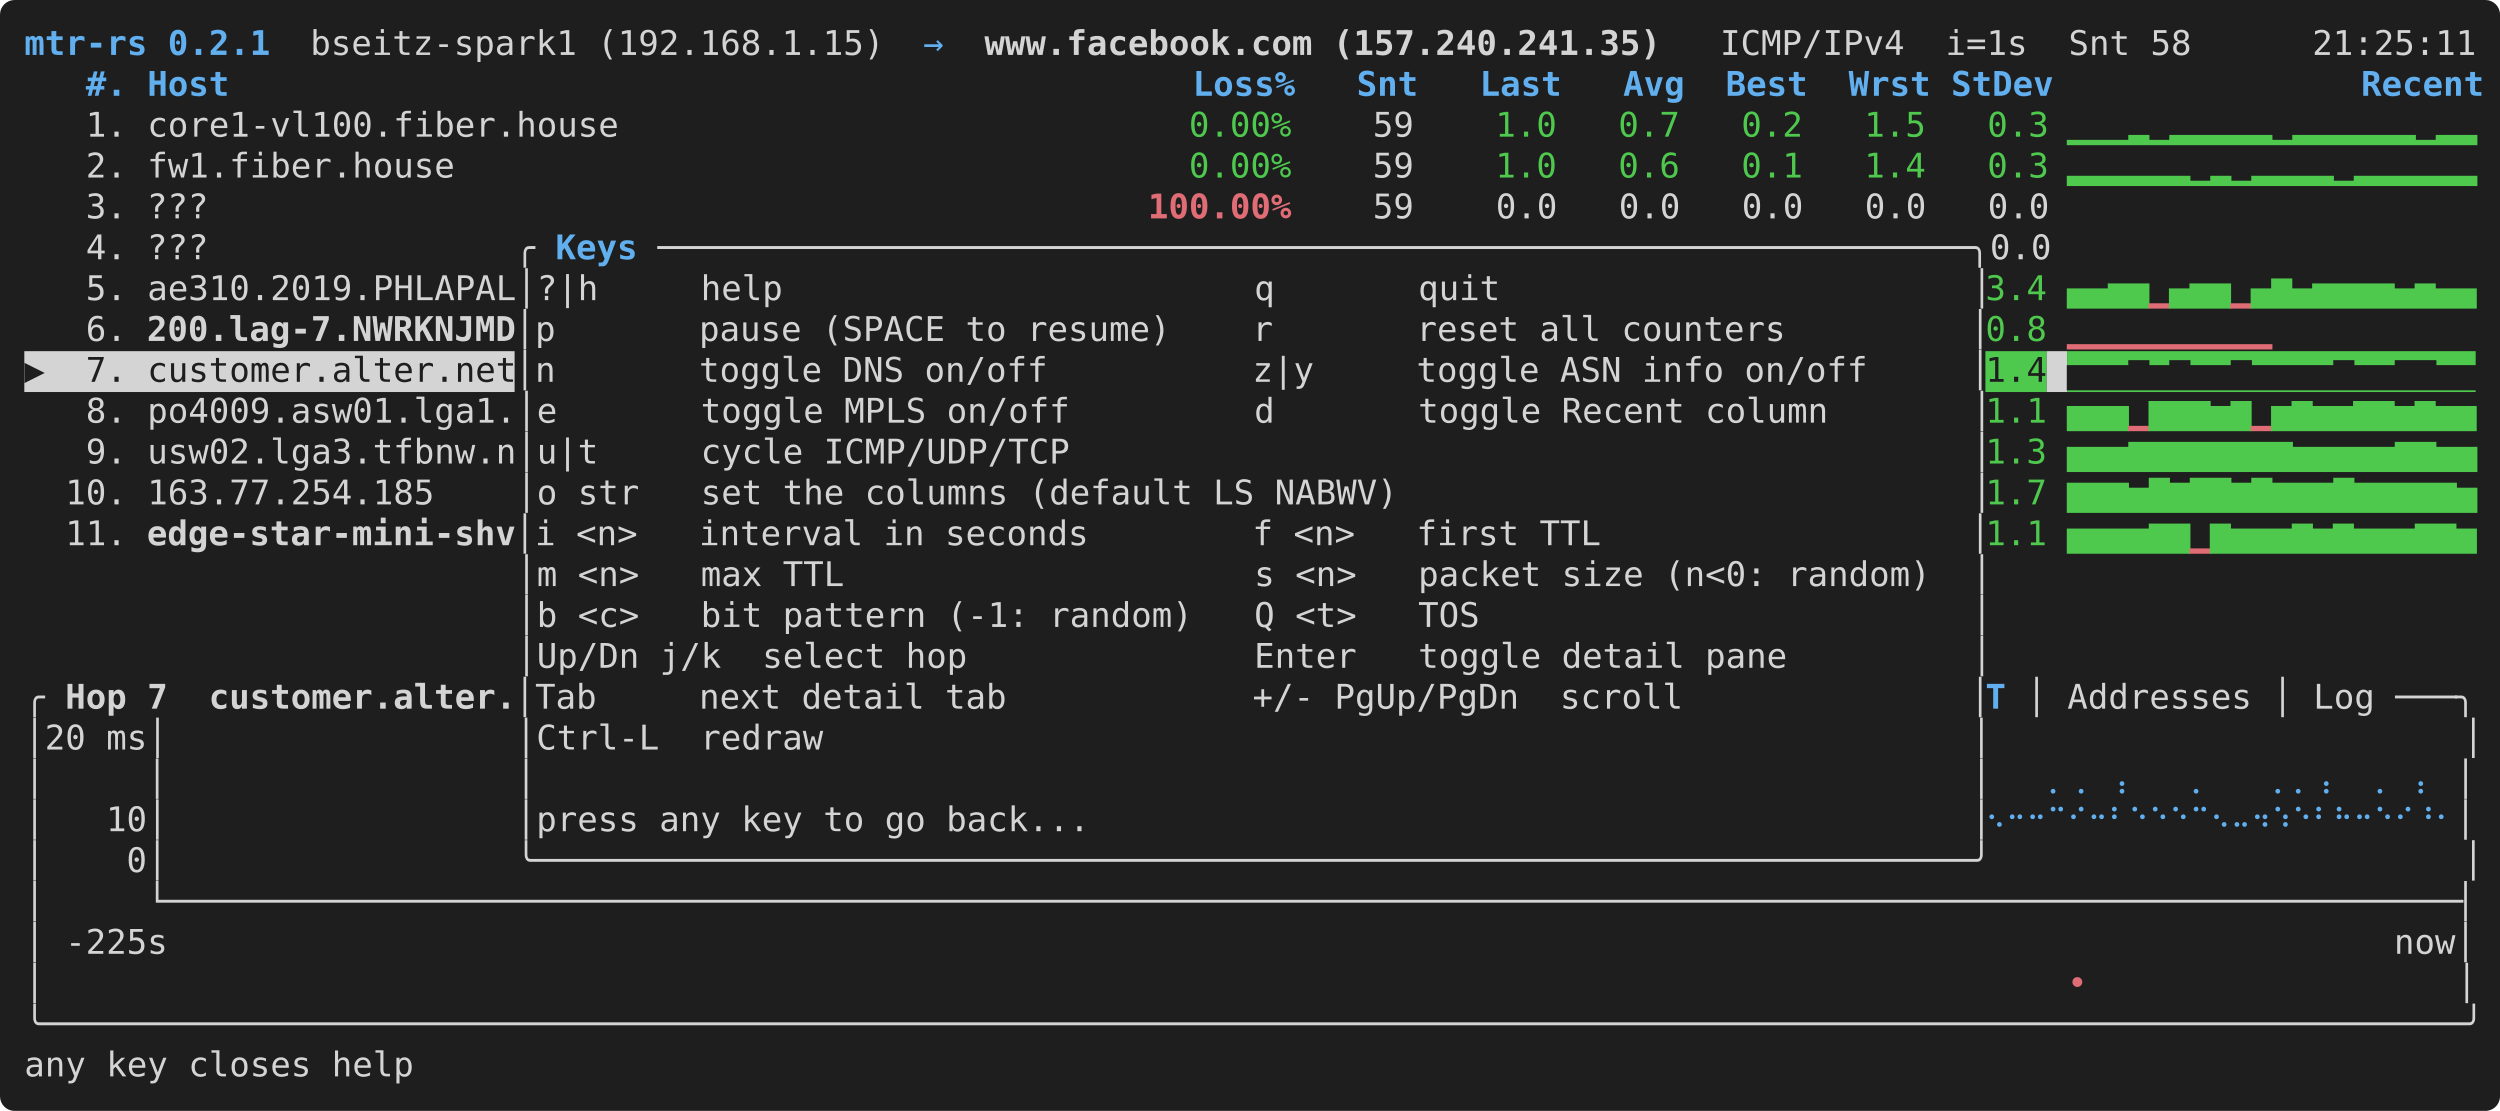
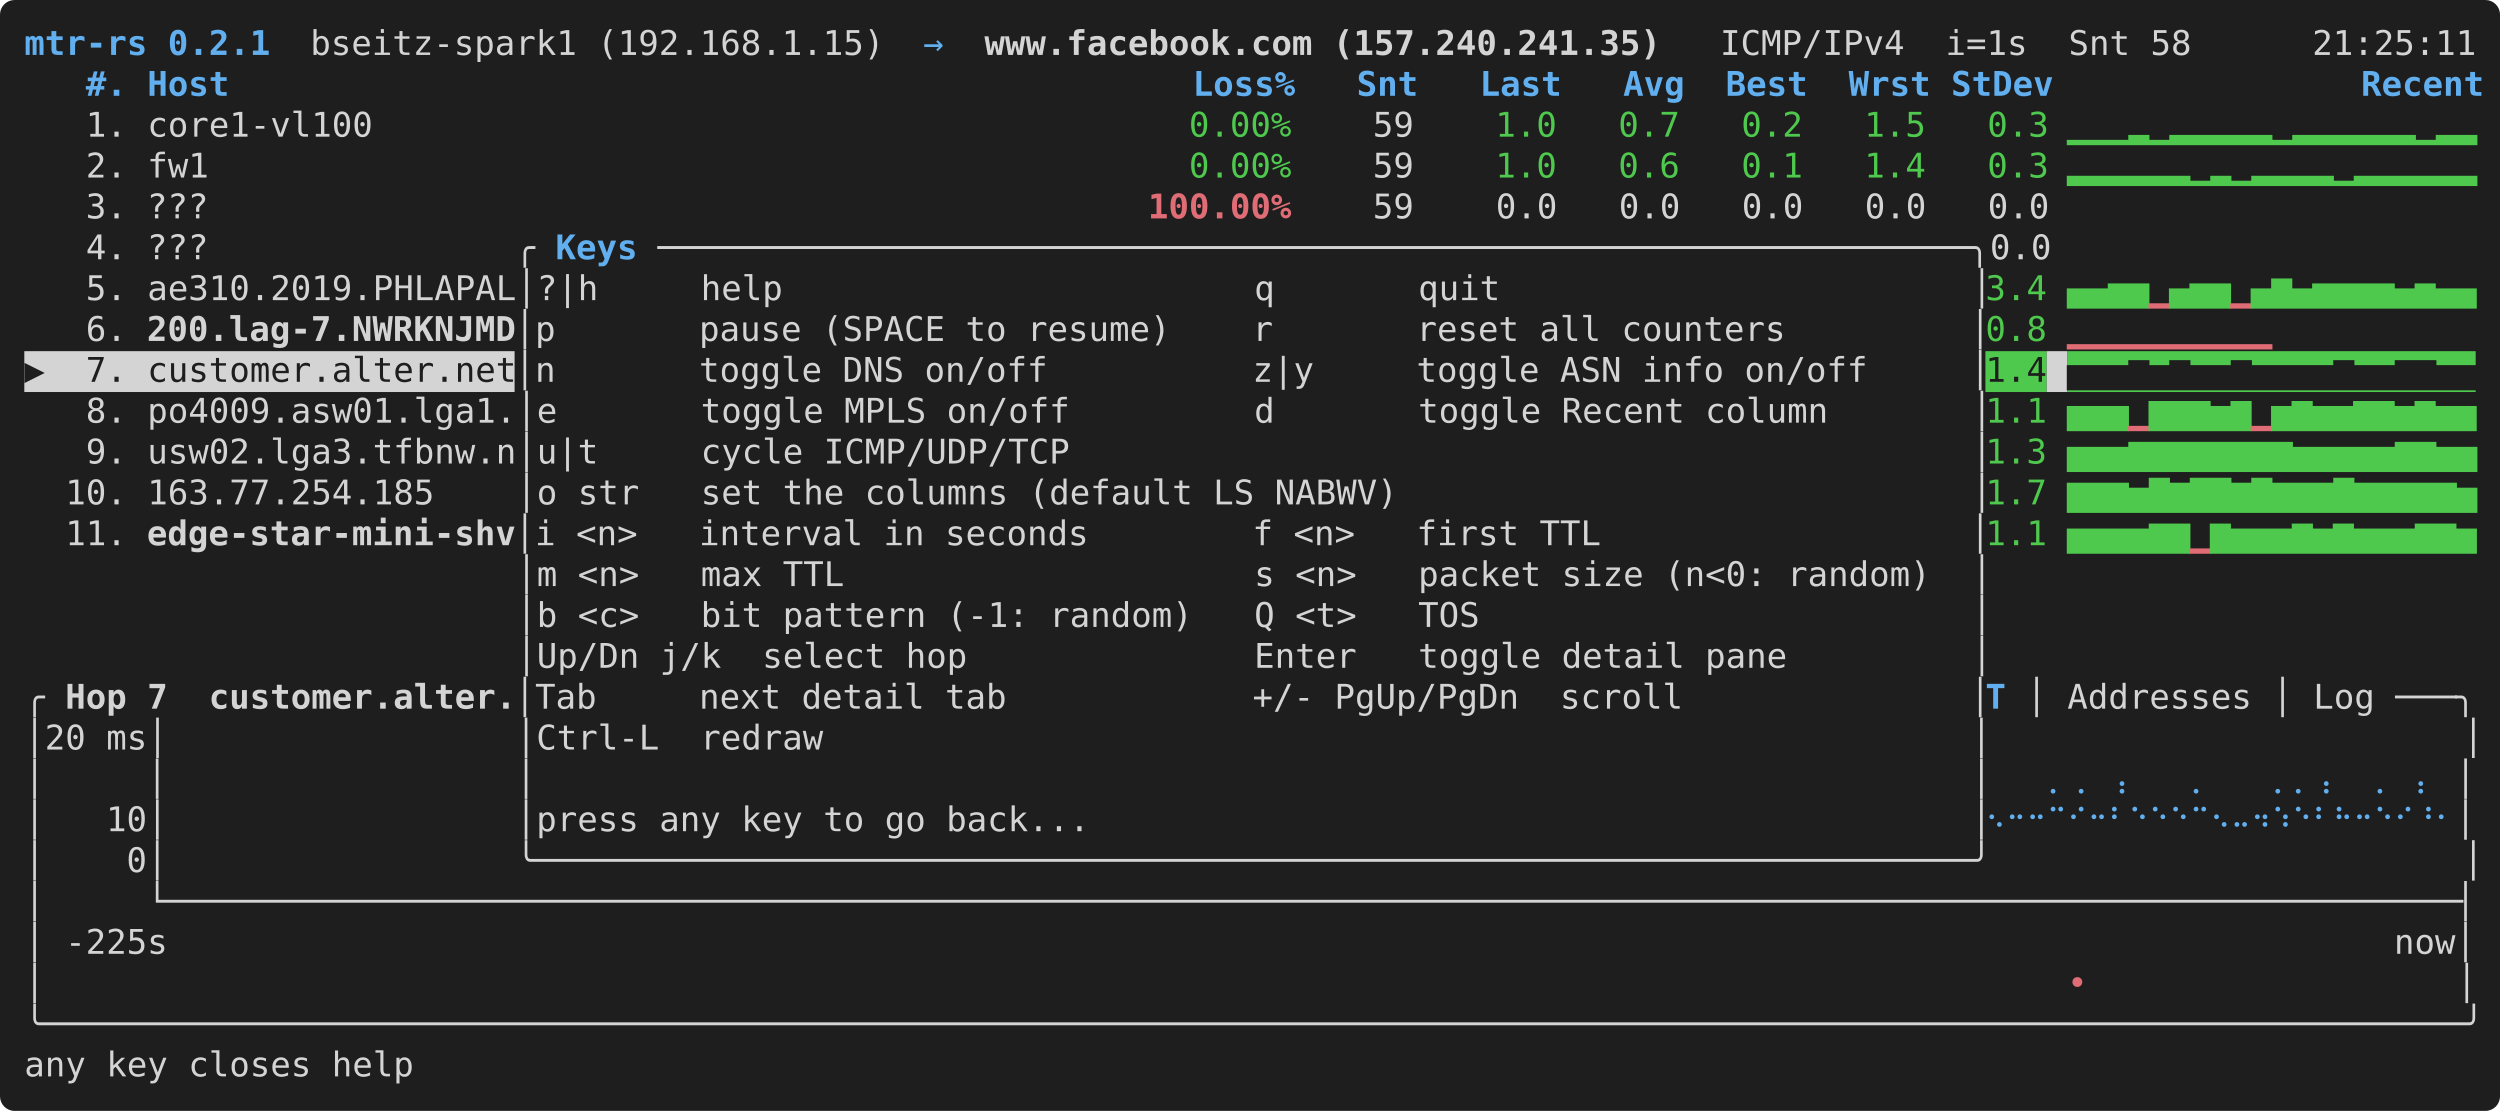
<svg xmlns="http://www.w3.org/2000/svg" width="1028" height="456.8" viewBox="0 0 1028 456.8" font-family="&quot;DejaVu Sans Mono&quot;, &quot;Menlo&quot;, &quot;Consolas&quot;, monospace" font-size="14">
  <rect width="100%" height="100%" fill="#1e1e1e" rx="6" />
  <rect x="10" y="144.4" width="201.6" height="16.8" fill="#d4d4d4" />
  <rect x="816.4" y="144.4" width="25.2" height="16.8" fill="#4ec94e" />
  <rect x="841.6" y="144.4" width="8.4" height="16.8" fill="#d4d4d4" />
  <rect x="850" y="144.4" width="168" height="16.8" fill="#4ec94e" />
  <text y="22.6" fill="#d4d4d4" xml:space="preserve">
    <tspan x="10" textLength="117.6" lengthAdjust="spacing" fill="#61afef" font-weight="bold">mtr-rs 0.2.1  </tspan>
    <tspan x="127.6" textLength="252" lengthAdjust="spacing">bseitz-spark1 (192.168.1.15)  </tspan>
    <tspan x="379.6" textLength="25.2" lengthAdjust="spacing" fill="#61afef">→  </tspan>
    <tspan x="404.8" textLength="277.2" lengthAdjust="spacing" font-weight="bold">www.facebook.com (157.240.241.35)</tspan>
    <tspan x="682" textLength="268.8" lengthAdjust="spacing">   ICMP/IPv4  i=1s  Snt 58      </tspan>
    <tspan x="950.8" textLength="67.2" lengthAdjust="spacing" opacity="0.65">21:25:11</tspan>
  </text>
  <text y="39.4" fill="#d4d4d4" xml:space="preserve">
    <tspan x="10" textLength="1008" lengthAdjust="spacing" fill="#61afef" font-weight="bold">   #. Host                                               Loss%   Snt   Last   Avg  Best  Wrst StDev               Recent</tspan>
  </text>
  <text y="56.2" fill="#d4d4d4" xml:space="preserve">
-     <tspan x="10" textLength="453.6" lengthAdjust="spacing">   1. core1-vl100.fiber.house                         </tspan>
+     <tspan x="10" textLength="453.6" lengthAdjust="spacing">   1. core1-vl100                                     </tspan>
    <tspan x="463.6" textLength="67.2" lengthAdjust="spacing" fill="#4ec94e">   0.00%</tspan>
    <tspan x="530.8" textLength="58.8" lengthAdjust="spacing">    59 </tspan>
    <tspan x="589.6" textLength="252" lengthAdjust="spacing" fill="#4ec94e">   1.0   0.7   0.2   1.5   0.3</tspan>
    <tspan x="841.6" textLength="8.4" lengthAdjust="spacing"> </tspan>
    <tspan x="850" textLength="168" lengthAdjust="spacing" fill="#4ec94e">▁▁▁▂▁▂▂▂▂▂▁▂▂▂▂▂▂▁▂▂</tspan>
  </text>
  <text y="73" fill="#d4d4d4" xml:space="preserve">
-     <tspan x="10" textLength="453.6" lengthAdjust="spacing">   2. fw1.fiber.house                                 </tspan>
+     <tspan x="10" textLength="453.6" lengthAdjust="spacing">   2. fw1                                             </tspan>
    <tspan x="463.6" textLength="67.2" lengthAdjust="spacing" fill="#4ec94e">   0.00%</tspan>
    <tspan x="530.8" textLength="58.8" lengthAdjust="spacing">    59 </tspan>
    <tspan x="589.6" textLength="252" lengthAdjust="spacing" fill="#4ec94e">   1.0   0.6   0.1   1.4   0.3</tspan>
    <tspan x="841.6" textLength="8.4" lengthAdjust="spacing"> </tspan>
    <tspan x="850" textLength="168" lengthAdjust="spacing" fill="#4ec94e">▂▂▂▂▂▂▁▂▁▂▂▂▂▁▂▂▂▂▂▂</tspan>
  </text>
  <text y="89.8" fill="#d4d4d4" xml:space="preserve">
    <tspan x="10" textLength="50.4" lengthAdjust="spacing">   3. </tspan>
    <tspan x="60.4" textLength="403.2" lengthAdjust="spacing" opacity="0.65">???                                             </tspan>
    <tspan x="463.6" textLength="67.2" lengthAdjust="spacing" fill="#e06c75" font-weight="bold"> 100.00%</tspan>
    <tspan x="530.8" textLength="310.8" lengthAdjust="spacing">    59    0.0   0.0   0.0   0.0   0.0</tspan>
  </text>
  <text y="106.6" fill="#d4d4d4" xml:space="preserve">
    <tspan x="10" textLength="50.4" lengthAdjust="spacing">   4. </tspan>
    <tspan x="60.4" textLength="151.2" lengthAdjust="spacing" opacity="0.65">???               </tspan>
    <tspan x="211.6" textLength="8.4" lengthAdjust="spacing">╭</tspan>
    <tspan x="220" textLength="50.4" lengthAdjust="spacing" fill="#61afef" font-weight="bold"> Keys </tspan>
    <tspan x="270.4" textLength="571.2" lengthAdjust="spacing">────────────────────────────────────────────────────────────────╮0.0</tspan>
  </text>
  <text y="123.4" fill="#d4d4d4" xml:space="preserve">
    <tspan x="10" textLength="806.4" lengthAdjust="spacing">   5. ae310.2019.PHLAPAL│?|h     help                       q       quit                       │</tspan>
    <tspan x="816.4" textLength="25.2" lengthAdjust="spacing" fill="#4ec94e">3.4</tspan>
    <tspan x="841.6" textLength="8.4" lengthAdjust="spacing"> </tspan>
    <tspan x="850" textLength="33.6" lengthAdjust="spacing" fill="#4ec94e">▄▄▅▅</tspan>
    <tspan x="883.6" textLength="8.4" lengthAdjust="spacing" fill="#e06c75">▁</tspan>
    <tspan x="892" textLength="25.2" lengthAdjust="spacing" fill="#4ec94e">▄▅▅</tspan>
    <tspan x="917.2" textLength="8.4" lengthAdjust="spacing" fill="#e06c75">▁</tspan>
    <tspan x="925.6" textLength="92.4" lengthAdjust="spacing" fill="#4ec94e">▄▆▄▅▅▅▅▄▅▄▄</tspan>
  </text>
  <text y="140.2" fill="#d4d4d4" xml:space="preserve">
    <tspan x="10" textLength="50.4" lengthAdjust="spacing">   6. </tspan>
    <tspan x="60.4" textLength="151.2" lengthAdjust="spacing" font-weight="bold">200.lag-7.NWRKNJMD</tspan>
    <tspan x="211.6" textLength="604.8" lengthAdjust="spacing">│p       pause (SPACE to resume)    r       reset all counters         │</tspan>
    <tspan x="816.4" textLength="25.2" lengthAdjust="spacing" fill="#4ec94e">0.8</tspan>
    <tspan x="841.6" textLength="8.4" lengthAdjust="spacing"> </tspan>
    <tspan x="850" textLength="84" lengthAdjust="spacing" fill="#e06c75">▁▁▁▁▁▁▁▁▁▁</tspan>
  </text>
  <text y="157" fill="#d4d4d4" xml:space="preserve">
    <tspan x="10" textLength="201.6" lengthAdjust="spacing" fill="#1e1e1e">▶  7. customer.alter.net</tspan>
    <tspan x="211.6" textLength="604.8" lengthAdjust="spacing">│n       toggle DNS on/off          z|y     toggle ASN info on/off     │</tspan>
    <tspan x="816.4" textLength="25.2" lengthAdjust="spacing" fill="#1e1e1e">1.4</tspan>
    <tspan x="841.6" textLength="8.4" lengthAdjust="spacing" fill="#1e1e1e"> </tspan>
    <tspan x="850" textLength="168" lengthAdjust="spacing" fill="#1e1e1e">▅▅▅▆▅▆▅▅▆▅▅▅▅▆▅▅▆▆▅▅</tspan>
  </text>
  <text y="173.8" fill="#d4d4d4" xml:space="preserve">
    <tspan x="10" textLength="806.4" lengthAdjust="spacing">   8. po4009.asw01.lga1.│e       toggle MPLS on/off         d       toggle Recent column       │</tspan>
    <tspan x="816.4" textLength="25.2" lengthAdjust="spacing" fill="#4ec94e">1.1</tspan>
    <tspan x="841.6" textLength="8.4" lengthAdjust="spacing"> </tspan>
    <tspan x="850" textLength="25.2" lengthAdjust="spacing" fill="#4ec94e">▅▅▅</tspan>
    <tspan x="875.2" textLength="8.4" lengthAdjust="spacing" fill="#e06c75">▁</tspan>
    <tspan x="883.6" textLength="42" lengthAdjust="spacing" fill="#4ec94e">▆▆▆▅▆</tspan>
    <tspan x="925.6" textLength="8.4" lengthAdjust="spacing" fill="#e06c75">▁</tspan>
    <tspan x="934" textLength="84" lengthAdjust="spacing" fill="#4ec94e">▅▆▅▅▆▆▅▆▅▅</tspan>
  </text>
  <text y="190.6" fill="#d4d4d4" xml:space="preserve">
    <tspan x="10" textLength="806.4" lengthAdjust="spacing">   9. usw02.lga3.tfbnw.n│u|t     cycle ICMP/UDP/TCP                                            │</tspan>
    <tspan x="816.4" textLength="25.2" lengthAdjust="spacing" fill="#4ec94e">1.3</tspan>
    <tspan x="841.6" textLength="8.4" lengthAdjust="spacing"> </tspan>
    <tspan x="850" textLength="168" lengthAdjust="spacing" fill="#4ec94e">▅▅▅▆▆▆▆▆▆▆▆▅▅▅▅▅▆▆▅▅</tspan>
  </text>
  <text y="207.4" fill="#d4d4d4" xml:space="preserve">
    <tspan x="10" textLength="806.4" lengthAdjust="spacing">  10. 163.77.254.185    │o str   set the columns (default LS NABWV)                            │</tspan>
    <tspan x="816.4" textLength="25.2" lengthAdjust="spacing" fill="#4ec94e">1.7</tspan>
    <tspan x="841.6" textLength="8.4" lengthAdjust="spacing"> </tspan>
    <tspan x="850" textLength="168" lengthAdjust="spacing" fill="#4ec94e">▆▆▆▅▇▆▇▇▆▇▆▆▆▇▆▆▆▆▆▅</tspan>
  </text>
  <text y="224.2" fill="#d4d4d4" xml:space="preserve">
    <tspan x="10" textLength="50.4" lengthAdjust="spacing">  11. </tspan>
    <tspan x="60.4" textLength="151.2" lengthAdjust="spacing" font-weight="bold">edge-star-mini-shv</tspan>
    <tspan x="211.6" textLength="604.8" lengthAdjust="spacing">│i &lt;n&gt;   interval in seconds        f &lt;n&gt;   first TTL                  │</tspan>
    <tspan x="816.4" textLength="25.2" lengthAdjust="spacing" fill="#4ec94e">1.1</tspan>
    <tspan x="841.6" textLength="8.4" lengthAdjust="spacing"> </tspan>
    <tspan x="850" textLength="50.4" lengthAdjust="spacing" fill="#4ec94e">▅▅▅▅▆▆</tspan>
    <tspan x="900.4" textLength="8.4" lengthAdjust="spacing" fill="#e06c75">▁</tspan>
    <tspan x="908.8" textLength="109.2" lengthAdjust="spacing" fill="#4ec94e">▆▅▅▅▆▅▆▅▅▅▆▆▅</tspan>
  </text>
  <text y="241" fill="#d4d4d4" xml:space="preserve">
    <tspan x="10" textLength="806.4" lengthAdjust="spacing">                        │m &lt;n&gt;   max TTL                    s &lt;n&gt;   packet size (n&lt;0: random)  │</tspan>
  </text>
  <text y="257.8" fill="#d4d4d4" xml:space="preserve">
    <tspan x="10" textLength="806.4" lengthAdjust="spacing">                        │b &lt;c&gt;   bit pattern (-1: random)   Q &lt;t&gt;   TOS                        │</tspan>
  </text>
  <text y="274.6" fill="#d4d4d4" xml:space="preserve">
    <tspan x="10" textLength="806.4" lengthAdjust="spacing">                        │Up/Dn j/k  select hop              Enter   toggle detail pane         │</tspan>
  </text>
  <text y="291.4" fill="#d4d4d4" xml:space="preserve">
    <tspan x="10" textLength="8.4" lengthAdjust="spacing">╭</tspan>
    <tspan x="18.4" textLength="193.2" lengthAdjust="spacing" font-weight="bold"> Hop 7  customer.alter.</tspan>
    <tspan x="211.6" textLength="604.8" lengthAdjust="spacing">│Tab     next detail tab            +/- PgUp/PgDn  scroll              │</tspan>
    <tspan x="816.4" textLength="8.4" lengthAdjust="spacing" fill="#61afef" font-weight="bold" opacity="0.65">T</tspan>
    <tspan x="824.8" textLength="184.8" lengthAdjust="spacing" opacity="0.65"> │ Addresses │ Log ───</tspan>
    <tspan x="1009.6" textLength="8.4" lengthAdjust="spacing">╮</tspan>
  </text>
  <text y="308.2" fill="#d4d4d4" xml:space="preserve">
    <tspan x="10" textLength="8.4" lengthAdjust="spacing">│</tspan>
    <tspan x="18.4" textLength="50.4" lengthAdjust="spacing" opacity="0.65">20 ms│</tspan>
    <tspan x="68.8" textLength="949.2" lengthAdjust="spacing">                 │Ctrl-L  redraw                                                        │                       │</tspan>
  </text>
  <text y="325" fill="#d4d4d4" xml:space="preserve">
    <tspan x="10" textLength="50.4" lengthAdjust="spacing">│     </tspan>
    <tspan x="60.4" textLength="8.4" lengthAdjust="spacing" opacity="0.65">│</tspan>
    <tspan x="68.8" textLength="772.8" lengthAdjust="spacing">                 │                                                                      │   </tspan>
    <tspan x="841.6" textLength="16.8" lengthAdjust="spacing" fill="#61afef">⡀⢀</tspan>
    <tspan x="858.4" textLength="8.4" lengthAdjust="spacing"> </tspan>
    <tspan x="866.8" textLength="8.4" lengthAdjust="spacing" fill="#61afef">⢠</tspan>
    <tspan x="875.2" textLength="25.2" lengthAdjust="spacing">   </tspan>
    <tspan x="900.4" textLength="8.4" lengthAdjust="spacing" fill="#61afef">⡀</tspan>
    <tspan x="908.8" textLength="25.2" lengthAdjust="spacing">   </tspan>
    <tspan x="934" textLength="25.2" lengthAdjust="spacing" fill="#61afef">⡀⡀⢠</tspan>
    <tspan x="959.2" textLength="16.8" lengthAdjust="spacing">  </tspan>
    <tspan x="976" textLength="8.4" lengthAdjust="spacing" fill="#61afef">⡀</tspan>
    <tspan x="984.4" textLength="8.4" lengthAdjust="spacing"> </tspan>
    <tspan x="992.8" textLength="8.4" lengthAdjust="spacing" fill="#61afef">⡄</tspan>
    <tspan x="1001.2" textLength="16.8" lengthAdjust="spacing"> │</tspan>
  </text>
  <text y="341.8" fill="#d4d4d4" xml:space="preserve">
    <tspan x="10" textLength="33.6" lengthAdjust="spacing">│   </tspan>
    <tspan x="43.6" textLength="25.2" lengthAdjust="spacing" opacity="0.65">10│</tspan>
    <tspan x="68.8" textLength="747.6" lengthAdjust="spacing">                 │press any key to go back...                                           │</tspan>
    <tspan x="816.4" textLength="193.2" lengthAdjust="spacing" fill="#61afef">⠢⠒⠒⠉⠊⠒⠃⠑⠑⠑⠉⠢⠤⠲⠱⠑⠃⠓⠒⠑⠊⠘⠂</tspan>
    <tspan x="1009.6" textLength="8.4" lengthAdjust="spacing">│</tspan>
  </text>
  <text y="358.6" fill="#d4d4d4" xml:space="preserve">
    <tspan x="10" textLength="42" lengthAdjust="spacing">│    </tspan>
    <tspan x="52" textLength="16.8" lengthAdjust="spacing" opacity="0.65">0│</tspan>
    <tspan x="68.8" textLength="949.2" lengthAdjust="spacing">                 ╰──────────────────────────────────────────────────────────────────────╯                       │</tspan>
  </text>
  <text y="375.4" fill="#d4d4d4" xml:space="preserve">
    <tspan x="10" textLength="50.4" lengthAdjust="spacing">│     </tspan>
    <tspan x="60.4" textLength="949.2" lengthAdjust="spacing" opacity="0.65">└────────────────────────────────────────────────────────────────────────────────────────────────────────────────</tspan>
    <tspan x="1009.6" textLength="8.4" lengthAdjust="spacing">│</tspan>
  </text>
  <text y="392.2" fill="#d4d4d4" xml:space="preserve">
    <tspan x="10" textLength="16.8" lengthAdjust="spacing">│ </tspan>
    <tspan x="26.8" textLength="42" lengthAdjust="spacing" opacity="0.65">-225s</tspan>
    <tspan x="68.8" textLength="915.6" lengthAdjust="spacing">                                                                                                             </tspan>
    <tspan x="984.4" textLength="25.2" lengthAdjust="spacing" opacity="0.65">now</tspan>
    <tspan x="1009.6" textLength="8.4" lengthAdjust="spacing">│</tspan>
  </text>
  <text y="409" fill="#d4d4d4" xml:space="preserve">
    <tspan x="10" textLength="840" lengthAdjust="spacing">│                                                                                                   </tspan>
    <tspan x="850" textLength="8.4" lengthAdjust="spacing" fill="#e06c75">•</tspan>
    <tspan x="858.4" textLength="159.6" lengthAdjust="spacing">                  │</tspan>
  </text>
  <text y="425.8" fill="#d4d4d4" xml:space="preserve">
    <tspan x="10" textLength="1008" lengthAdjust="spacing">╰──────────────────────────────────────────────────────────────────────────────────────────────────────────────────────╯</tspan>
  </text>
  <text y="442.6" fill="#d4d4d4" xml:space="preserve">
    <tspan x="10" textLength="159.6" lengthAdjust="spacing" opacity="0.65">any key closes help</tspan>
  </text>
</svg>
